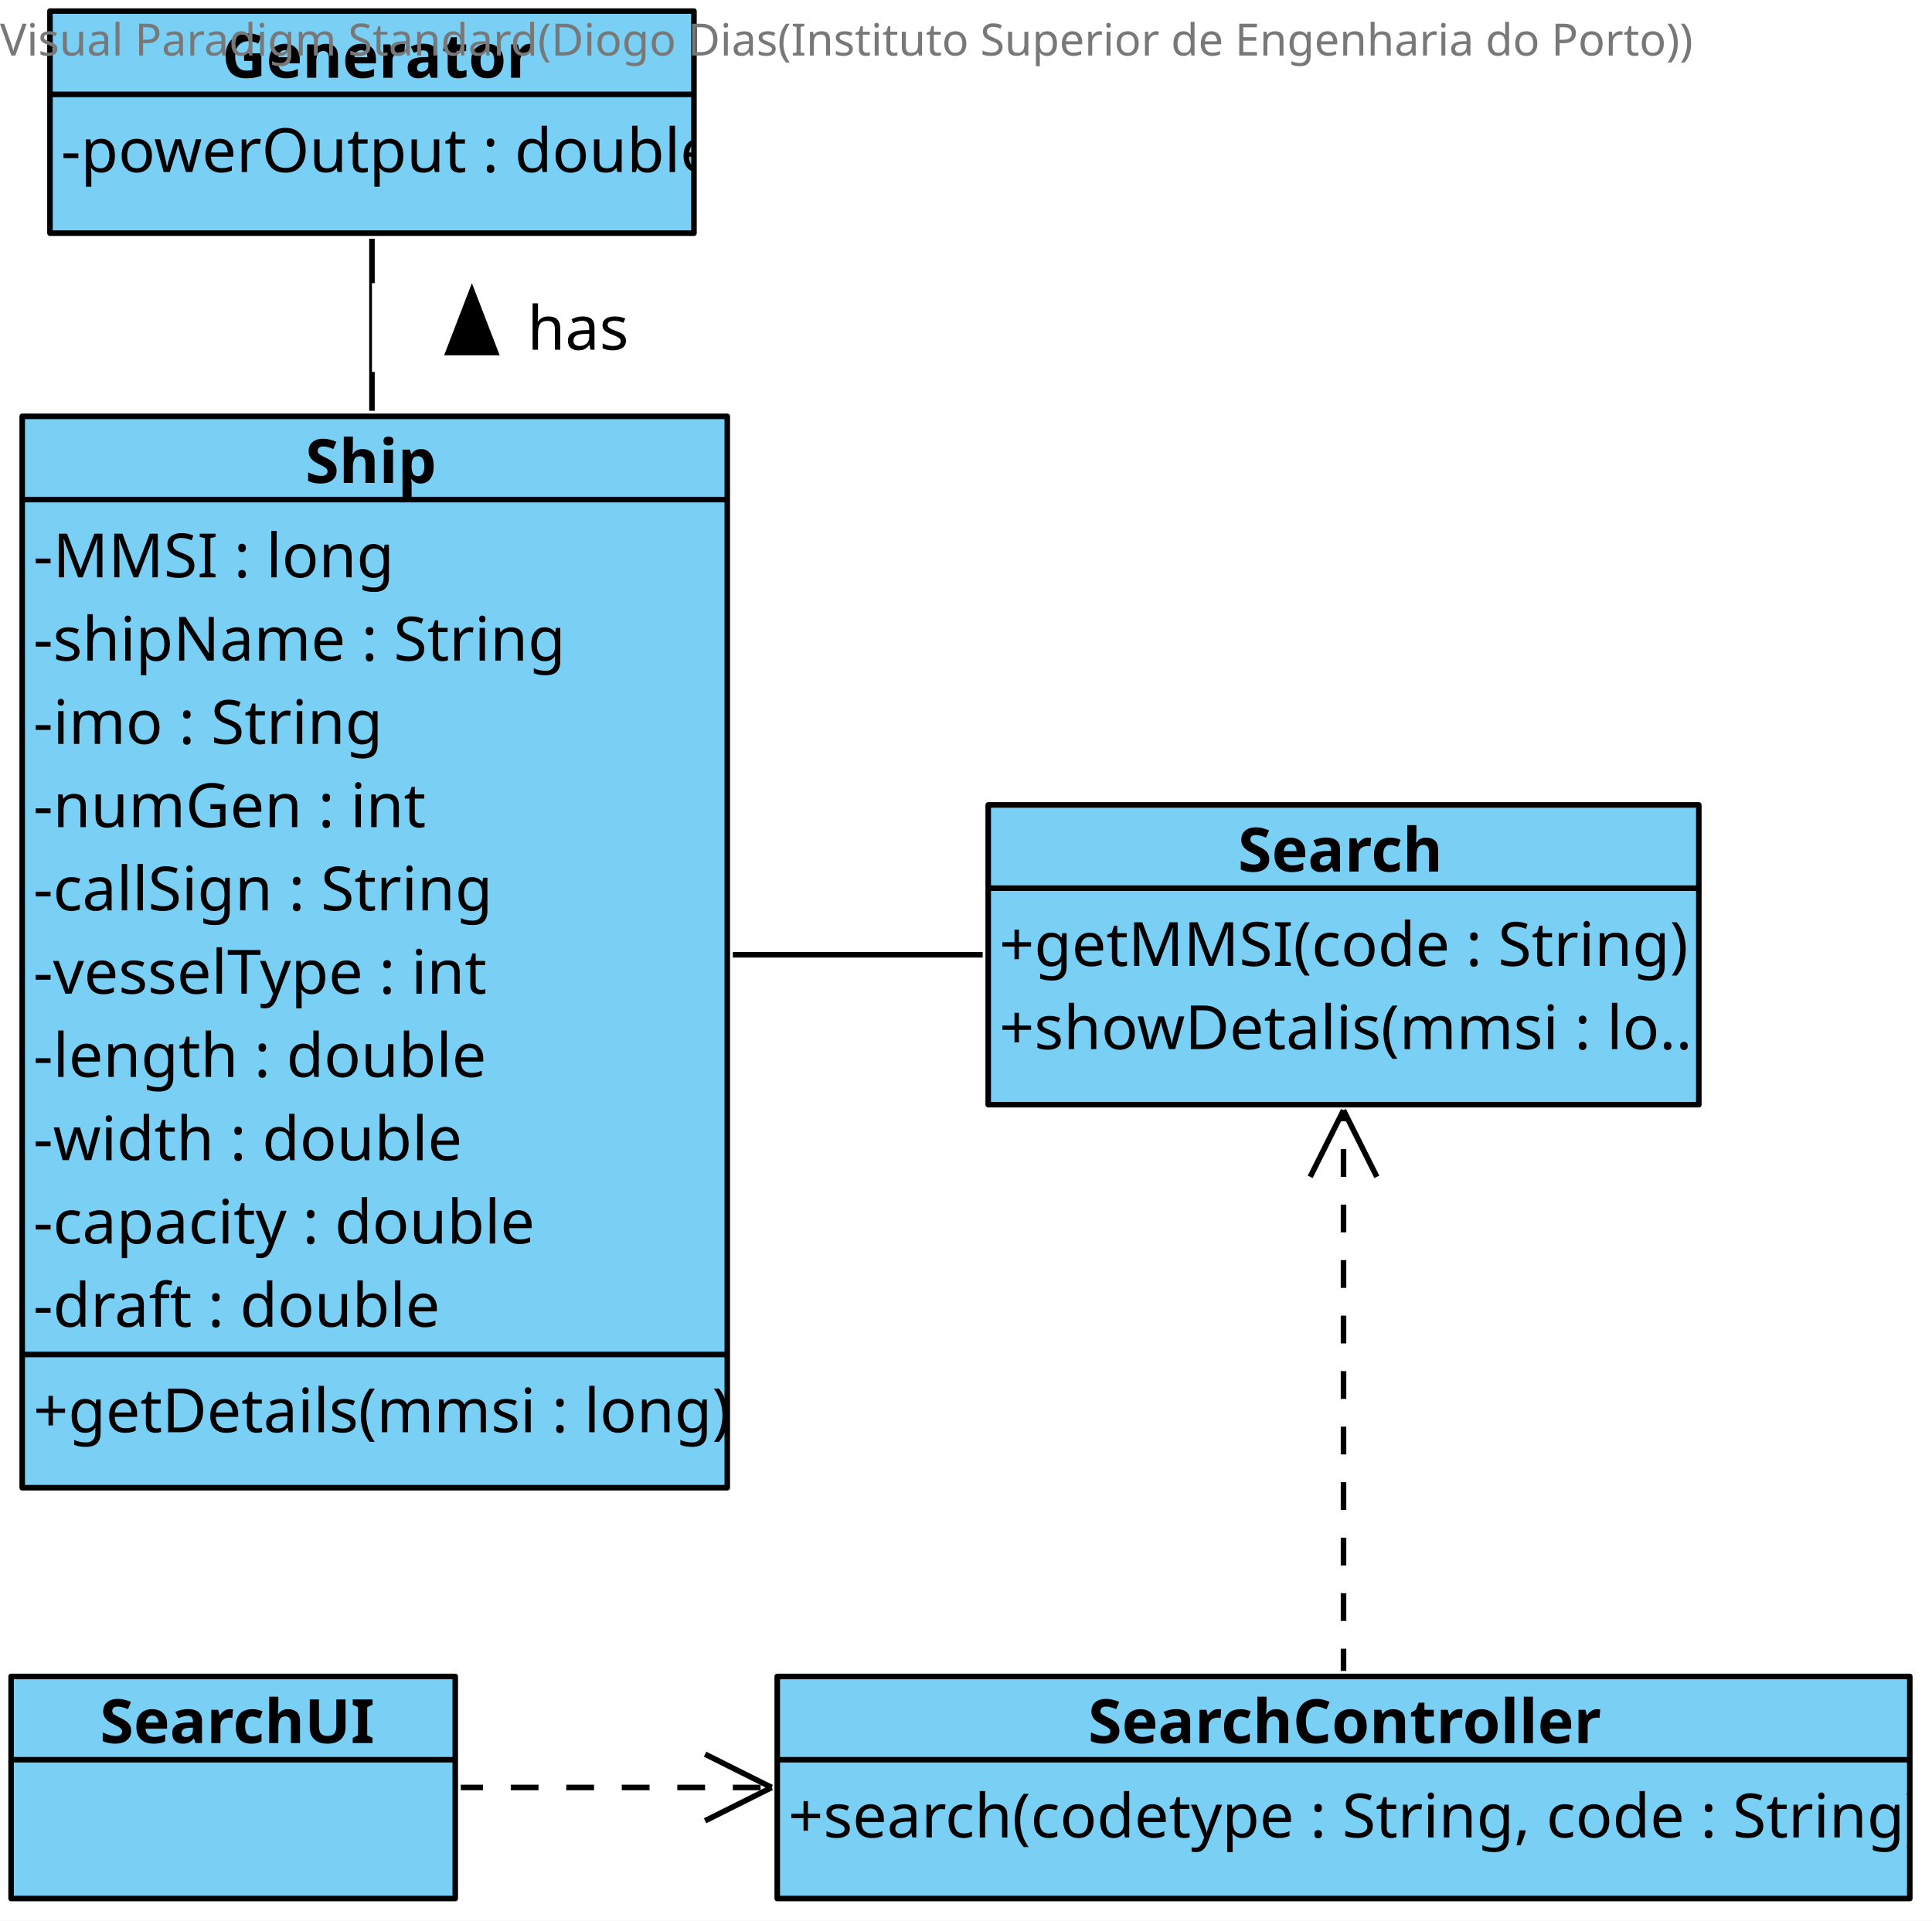
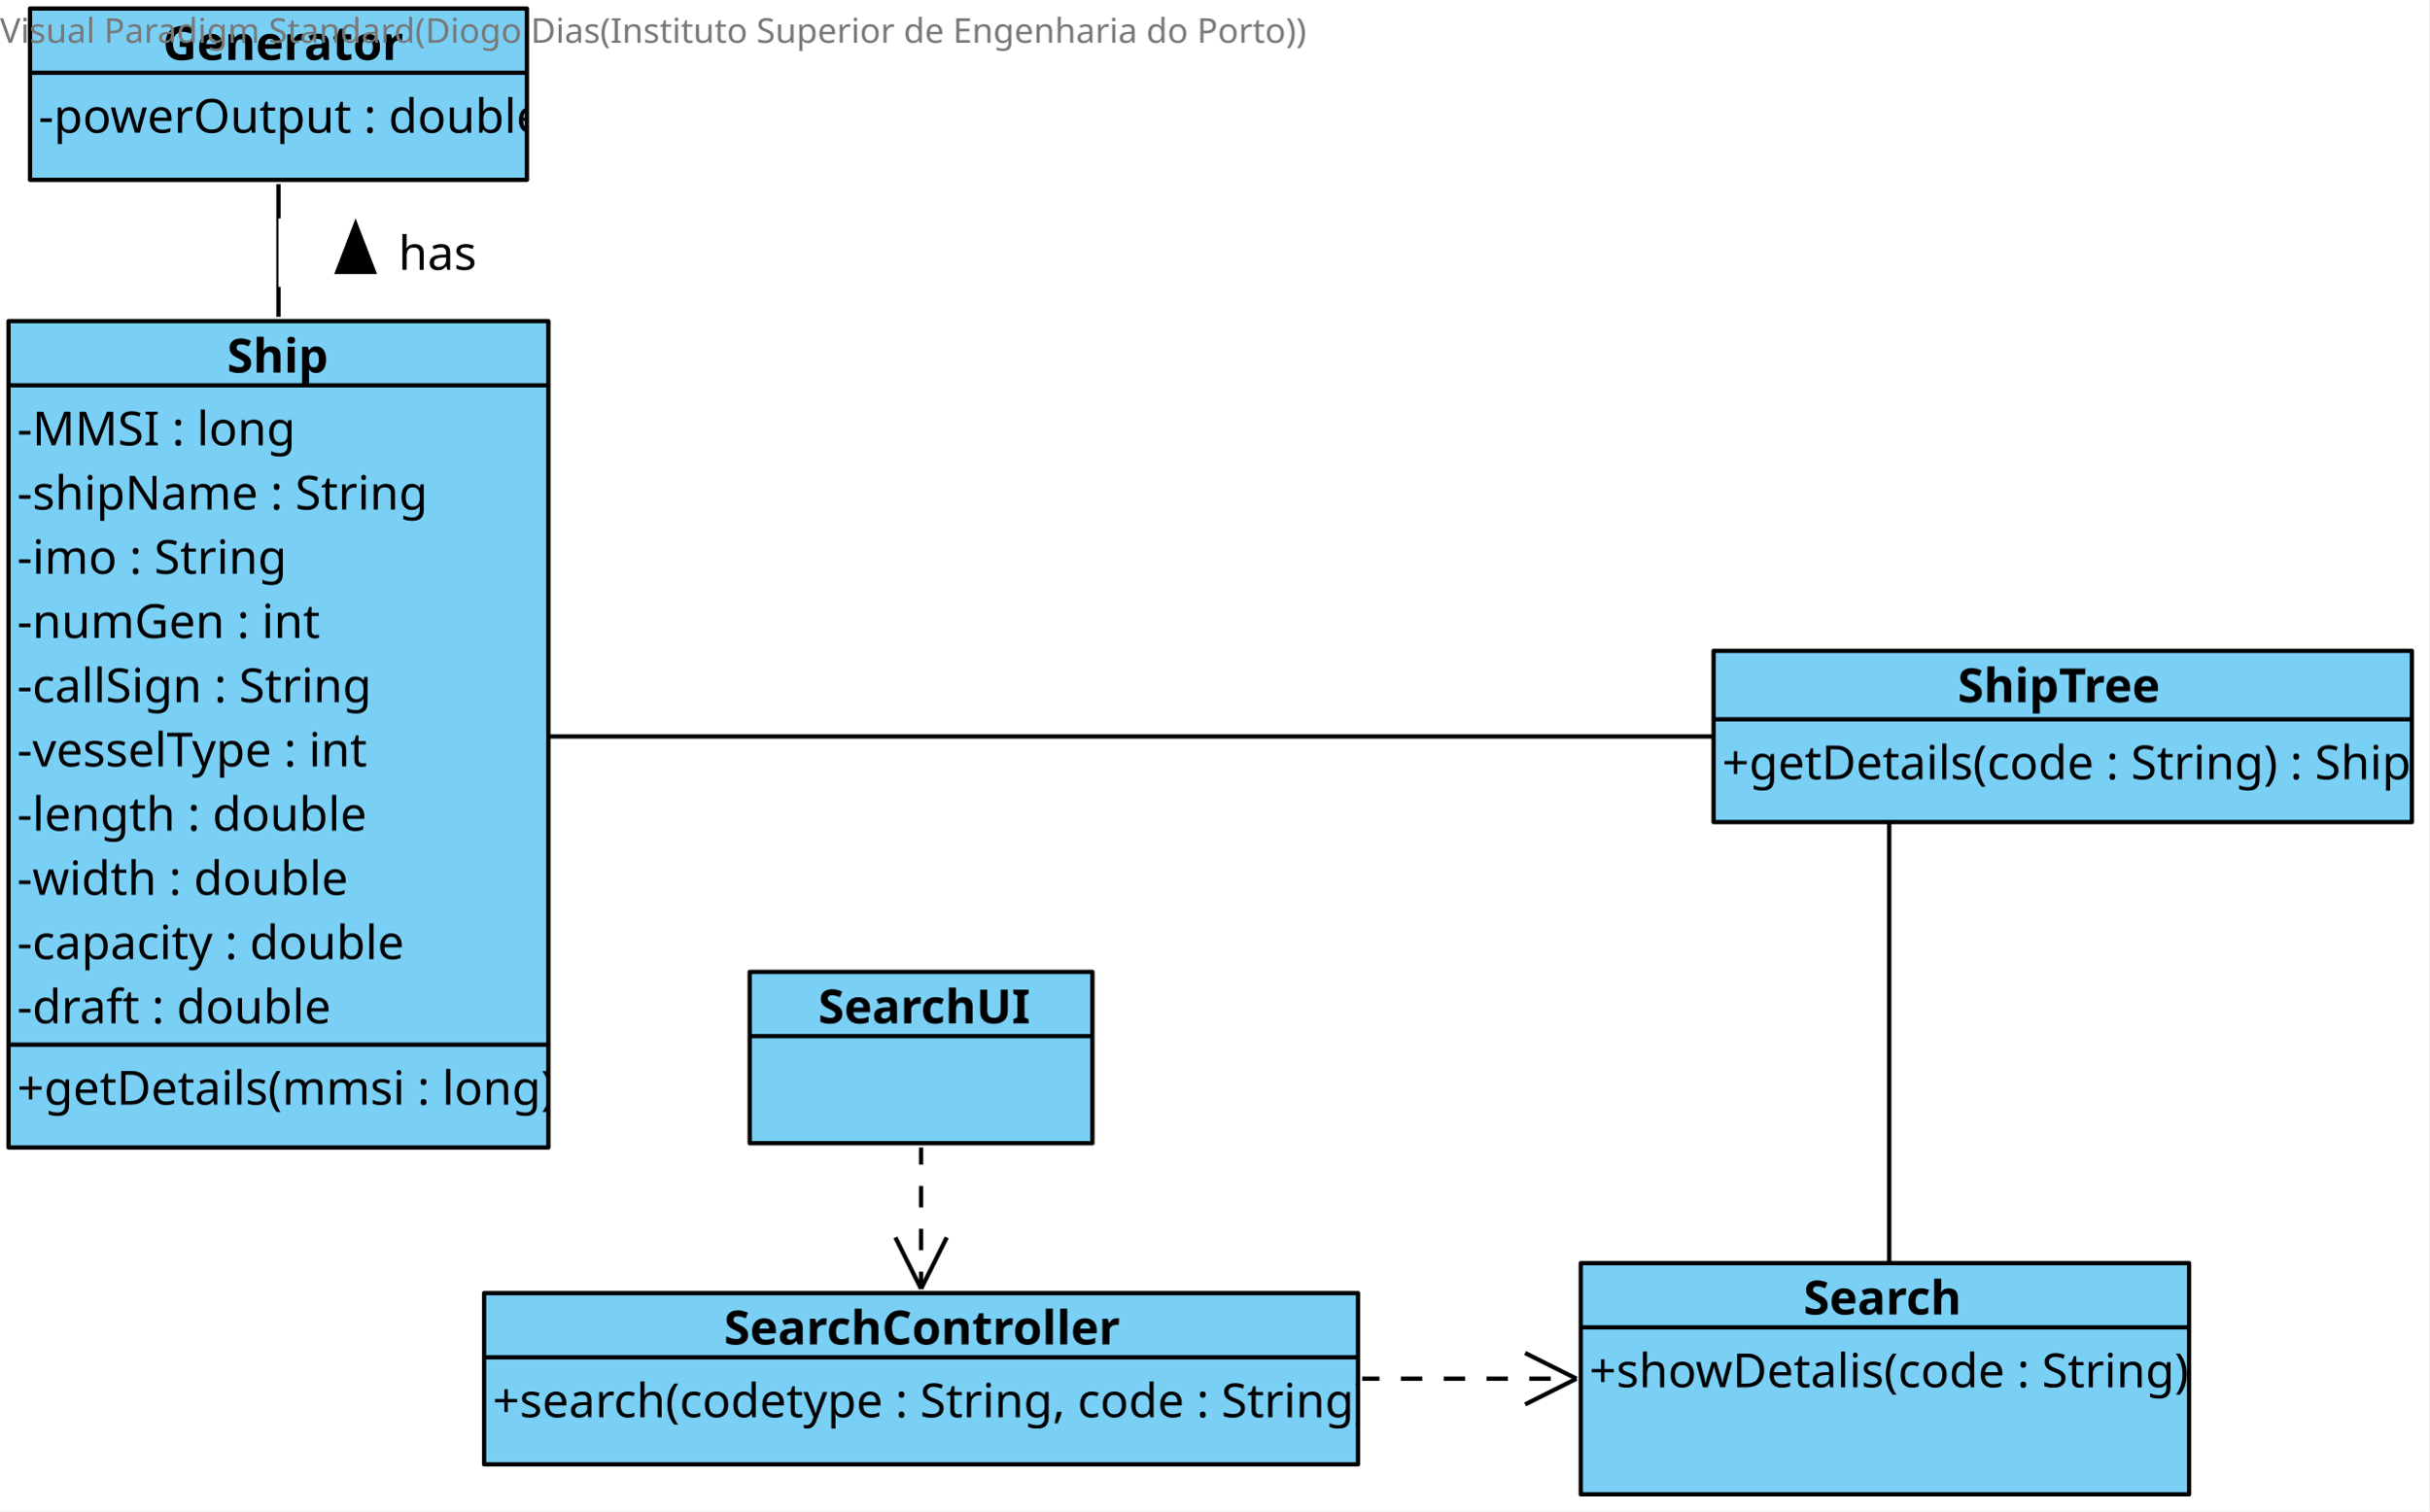
- <svg xmlns="http://www.w3.org/2000/svg" fill-opacity="0" color-rendering="auto" color-interpolation="auto" text-rendering="auto" stroke="rgb(0,0,0)" stroke-linecap="square" width="348" stroke-miterlimit="10" shape-rendering="auto" stroke-opacity="0" fill="rgb(0,0,0)" stroke-dasharray="none" font-weight="normal" stroke-width="1" height="346" font-family="'Dialog'" font-style="normal" stroke-linejoin="miter" font-size="12px" stroke-dashoffset="0" image-rendering="auto">
+ <svg xmlns="http://www.w3.org/2000/svg" fill-opacity="0" color-rendering="auto" color-interpolation="auto" text-rendering="auto" stroke="rgb(0,0,0)" stroke-linecap="square" width="567" stroke-miterlimit="10" shape-rendering="auto" stroke-opacity="0" fill="rgb(0,0,0)" stroke-dasharray="none" font-weight="normal" stroke-width="1" height="353" font-family="'Dialog'" font-style="normal" stroke-linejoin="miter" font-size="12px" stroke-dashoffset="0" image-rendering="auto">
  <defs id="genericDefs" />
  <g>
    <defs id="defs1">
      <clipPath clipPathUnits="userSpaceOnUse" id="clipPath1">
-         <path d="M-7 -7 L138 -7 L138 204 L-7 204 L-7 -7 Z" />
+         <path d="M-7 -7 L137 -7 L137 204 L-7 204 L-7 -7 Z" />
      </clipPath>
      <clipPath clipPathUnits="userSpaceOnUse" id="clipPath2">
-         <path d="M0 0 L0 178 L127 178 L127 0 Z" />
+         <path d="M0 0 L0 178 L126 178 L126 0 Z" />
      </clipPath>
      <clipPath clipPathUnits="userSpaceOnUse" id="clipPath3">
-         <path d="M0 0 L0 15 L127 15 L127 0 Z" />
+         <path d="M0 0 L0 15 L126 15 L126 0 Z" />
      </clipPath>
      <clipPath clipPathUnits="userSpaceOnUse" id="clipPath4">
        <path d="M-7 -7 L127 -7 L127 51 L-7 51 L-7 -7 Z" />
      </clipPath>
      <clipPath clipPathUnits="userSpaceOnUse" id="clipPath5">
        <path d="M0 0 L0 25 L116 25 L116 0 Z" />
      </clipPath>
      <clipPath clipPathUnits="userSpaceOnUse" id="clipPath6">
        <path d="M0 0 L0 15 L116 15 L116 0 Z" />
      </clipPath>
      <clipPath clipPathUnits="userSpaceOnUse" id="clipPath7">
        <path d="M-7 -7 L91 -7 L91 51 L-7 51 L-7 -7 Z" />
      </clipPath>
      <clipPath clipPathUnits="userSpaceOnUse" id="clipPath8">
        <path d="M0 0 L0 25 L80 25 L80 0 Z" />
      </clipPath>
      <clipPath clipPathUnits="userSpaceOnUse" id="clipPath9">
        <path d="M0 0 L0 15 L80 15 L80 0 Z" />
      </clipPath>
      <clipPath clipPathUnits="userSpaceOnUse" id="clipPath10">
        <path d="M-7 -7 L215 -7 L215 51 L-7 51 L-7 -7 Z" />
      </clipPath>
      <clipPath clipPathUnits="userSpaceOnUse" id="clipPath11">
        <path d="M0 0 L0 25 L204 25 L204 0 Z" />
      </clipPath>
      <clipPath clipPathUnits="userSpaceOnUse" id="clipPath12">
        <path d="M0 0 L0 15 L204 15 L204 0 Z" />
      </clipPath>
      <clipPath clipPathUnits="userSpaceOnUse" id="clipPath13">
-         <path d="M-7 -7 L139 -7 L139 65 L-7 65 L-7 -7 Z" />
+         <path d="M-7 -7 L153 -7 L153 65 L-7 65 L-7 -7 Z" />
      </clipPath>
      <clipPath clipPathUnits="userSpaceOnUse" id="clipPath14">
-         <path d="M0 0 L0 39 L128 39 L128 0 Z" />
+         <path d="M0 0 L0 39 L142 39 L142 0 Z" />
      </clipPath>
      <clipPath clipPathUnits="userSpaceOnUse" id="clipPath15">
-         <path d="M0 0 L0 15 L128 15 L128 0 Z" />
+         <path d="M0 0 L0 15 L142 15 L142 0 Z" />
      </clipPath>
      <clipPath clipPathUnits="userSpaceOnUse" id="clipPath16">
+         <path d="M-7 -7 L174 -7 L174 51 L-7 51 L-7 -7 Z" />
+       </clipPath>
+       <clipPath clipPathUnits="userSpaceOnUse" id="clipPath17">
+         <path d="M0 0 L0 24 L163 24 L163 0 Z" />
+       </clipPath>
+       <clipPath clipPathUnits="userSpaceOnUse" id="clipPath18">
+         <path d="M0 0 L0 16 L163 16 L163 0 Z" />
+       </clipPath>
+       <clipPath clipPathUnits="userSpaceOnUse" id="clipPath19">
        <path d="M0 0 L104 0 L104 135 L0 135 L0 0 Z" />
      </clipPath>
-       <clipPath clipPathUnits="userSpaceOnUse" id="clipPath17">
+       <clipPath clipPathUnits="userSpaceOnUse" id="clipPath20">
        <path d="M0 0 L0 135 L104 135 L104 74 L50 74 L50 58 L104 58 L104 0 Z" />
      </clipPath>
-       <clipPath clipPathUnits="userSpaceOnUse" id="clipPath18">
-         <path d="M0 0 L160 0 L160 104 L0 104 L0 0 Z" />
-       </clipPath>
-       <clipPath clipPathUnits="userSpaceOnUse" id="clipPath19">
-         <path d="M0 0 L0 104 L160 104 L160 0 Z" />
-       </clipPath>
-       <clipPath clipPathUnits="userSpaceOnUse" id="clipPath20">
-         <path d="M0 0 L104 0 L104 205 L0 205 L0 0 Z" />
-       </clipPath>
      <clipPath clipPathUnits="userSpaceOnUse" id="clipPath21">
-         <path d="M0 0 L0 205 L104 205 L104 0 Z" />
+         <path d="M0 0 L104 0 L104 137 L0 137 L0 0 Z" />
      </clipPath>
      <clipPath clipPathUnits="userSpaceOnUse" id="clipPath22">
-         <path d="M0 0 L149 0 L149 104 L0 104 L0 0 Z" />
+         <path d="M0 0 L0 137 L104 137 L104 0 Z" />
      </clipPath>
      <clipPath clipPathUnits="userSpaceOnUse" id="clipPath23">
-         <path d="M0 0 L0 104 L149 104 L149 0 Z" />
+         <path d="M0 0 L154 0 L154 104 L0 104 L0 0 Z" />
      </clipPath>
      <clipPath clipPathUnits="userSpaceOnUse" id="clipPath24">
+         <path d="M0 0 L0 104 L154 104 L154 0 Z" />
+       </clipPath>
+       <clipPath clipPathUnits="userSpaceOnUse" id="clipPath25">
+         <path d="M0 0 L115 0 L115 218 L0 218 L0 0 Z" />
+       </clipPath>
+       <clipPath clipPathUnits="userSpaceOnUse" id="clipPath26">
+         <path d="M0 0 L0 218 L115 218 L115 0 Z" />
+       </clipPath>
+       <clipPath clipPathUnits="userSpaceOnUse" id="clipPath27">
+         <path d="M0 0 L387 0 L387 115 L0 115 L0 0 Z" />
+       </clipPath>
+       <clipPath clipPathUnits="userSpaceOnUse" id="clipPath28">
+         <path d="M0 0 L0 115 L387 115 L387 0 Z" />
+       </clipPath>
+       <clipPath clipPathUnits="userSpaceOnUse" id="clipPath29">
        <path d="M-56 -16 L112 -16 L112 32 L-56 32 L-56 -16 Z" />
      </clipPath>
-       <clipPath clipPathUnits="userSpaceOnUse" id="clipPath25">
+       <clipPath clipPathUnits="userSpaceOnUse" id="clipPath30">
        <path d="M-66 -16 L102 -16 L102 32 L-66 32 L-66 -16 Z" />
      </clipPath>
    </defs>
    <g fill="white" text-rendering="geometricPrecision" fill-opacity="1" stroke-opacity="1" stroke="white">
-       <rect x="0" width="348" height="346" y="0" stroke="none" />
-     </g>
-     <g font-size="11px" transform="translate(4,75)" fill-opacity="1" fill="rgb(122,207,245)" text-rendering="geometricPrecision" image-rendering="optimizeQuality" font-family="sans-serif" stroke="rgb(122,207,245)" font-weight="bold" stroke-opacity="1">
-       <rect x="0" width="127" height="193" y="0" clip-path="url(#clipPath1)" stroke="none" />
-     </g>
-     <g fill-opacity="1" text-rendering="geometricPrecision" stroke="black" stroke-linecap="butt" transform="translate(4,75)" stroke-miterlimit="0" stroke-opacity="1" fill="black" font-weight="bold" font-family="sans-serif" stroke-linejoin="round" font-size="11px" image-rendering="optimizeQuality">
-       <rect fill="none" x="0" width="127" height="193" y="0" clip-path="url(#clipPath1)" />
-       <line y2="15" fill="none" x1="0" clip-path="url(#clipPath1)" x2="127" y1="15" />
-     </g>
-     <g font-size="11px" transform="matrix(1,0,0,1,4,90)" fill-opacity="1" fill="black" text-rendering="geometricPrecision" image-rendering="optimizeQuality" font-family="sans-serif" stroke="black" stroke-opacity="1">
+       <rect x="0" width="567" height="353" y="0" stroke="none" />
+     </g>
+     <g font-size="11px" transform="translate(2,75)" fill-opacity="1" fill="rgb(122,207,245)" text-rendering="geometricPrecision" image-rendering="optimizeQuality" font-family="sans-serif" stroke="rgb(122,207,245)" font-weight="bold" stroke-opacity="1">
+       <rect x="0" width="126" height="193" y="0" clip-path="url(#clipPath1)" stroke="none" />
+     </g>
+     <g fill-opacity="1" text-rendering="geometricPrecision" stroke="black" stroke-linecap="butt" transform="translate(2,75)" stroke-miterlimit="0" stroke-opacity="1" fill="black" font-weight="bold" font-family="sans-serif" stroke-linejoin="round" font-size="11px" image-rendering="optimizeQuality">
+       <rect fill="none" x="0" width="126" height="193" y="0" clip-path="url(#clipPath1)" />
+       <line y2="15" fill="none" x1="0" clip-path="url(#clipPath1)" x2="126" y1="15" />
+     </g>
+     <g font-size="11px" transform="matrix(1,0,0,1,2,90)" fill-opacity="1" fill="black" text-rendering="geometricPrecision" image-rendering="optimizeQuality" font-family="sans-serif" stroke="black" stroke-opacity="1">
      <text x="2" xml:space="preserve" y="14" clip-path="url(#clipPath2)" stroke="none">-MMSI : long</text>
    </g>
-     <g font-size="11px" transform="matrix(1,0,0,1,4,90)" fill-opacity="1" fill="black" text-rendering="geometricPrecision" image-rendering="optimizeQuality" font-family="sans-serif" stroke="black" stroke-opacity="1">
+     <g font-size="11px" transform="matrix(1,0,0,1,2,90)" fill-opacity="1" fill="black" text-rendering="geometricPrecision" image-rendering="optimizeQuality" font-family="sans-serif" stroke="black" stroke-opacity="1">
      <text x="2" xml:space="preserve" y="29" clip-path="url(#clipPath2)" stroke="none">-shipName : String</text>
    </g>
-     <g font-size="11px" transform="matrix(1,0,0,1,4,90)" fill-opacity="1" fill="black" text-rendering="geometricPrecision" image-rendering="optimizeQuality" font-family="sans-serif" stroke="black" stroke-opacity="1">
+     <g font-size="11px" transform="matrix(1,0,0,1,2,90)" fill-opacity="1" fill="black" text-rendering="geometricPrecision" image-rendering="optimizeQuality" font-family="sans-serif" stroke="black" stroke-opacity="1">
      <text x="2" xml:space="preserve" y="44" clip-path="url(#clipPath2)" stroke="none">-imo : String</text>
    </g>
-     <g font-size="11px" transform="matrix(1,0,0,1,4,90)" fill-opacity="1" fill="black" text-rendering="geometricPrecision" image-rendering="optimizeQuality" font-family="sans-serif" stroke="black" stroke-opacity="1">
+     <g font-size="11px" transform="matrix(1,0,0,1,2,90)" fill-opacity="1" fill="black" text-rendering="geometricPrecision" image-rendering="optimizeQuality" font-family="sans-serif" stroke="black" stroke-opacity="1">
      <text x="2" xml:space="preserve" y="59" clip-path="url(#clipPath2)" stroke="none">-numGen : int</text>
    </g>
-     <g font-size="11px" transform="matrix(1,0,0,1,4,90)" fill-opacity="1" fill="black" text-rendering="geometricPrecision" image-rendering="optimizeQuality" font-family="sans-serif" stroke="black" stroke-opacity="1">
+     <g font-size="11px" transform="matrix(1,0,0,1,2,90)" fill-opacity="1" fill="black" text-rendering="geometricPrecision" image-rendering="optimizeQuality" font-family="sans-serif" stroke="black" stroke-opacity="1">
      <text x="2" xml:space="preserve" y="74" clip-path="url(#clipPath2)" stroke="none">-callSign : String</text>
    </g>
-     <g font-size="11px" transform="matrix(1,0,0,1,4,90)" fill-opacity="1" fill="black" text-rendering="geometricPrecision" image-rendering="optimizeQuality" font-family="sans-serif" stroke="black" stroke-opacity="1">
+     <g font-size="11px" transform="matrix(1,0,0,1,2,90)" fill-opacity="1" fill="black" text-rendering="geometricPrecision" image-rendering="optimizeQuality" font-family="sans-serif" stroke="black" stroke-opacity="1">
      <text x="2" xml:space="preserve" y="89" clip-path="url(#clipPath2)" stroke="none">-vesselType : int</text>
    </g>
-     <g font-size="11px" transform="matrix(1,0,0,1,4,90)" fill-opacity="1" fill="black" text-rendering="geometricPrecision" image-rendering="optimizeQuality" font-family="sans-serif" stroke="black" stroke-opacity="1">
+     <g font-size="11px" transform="matrix(1,0,0,1,2,90)" fill-opacity="1" fill="black" text-rendering="geometricPrecision" image-rendering="optimizeQuality" font-family="sans-serif" stroke="black" stroke-opacity="1">
      <text x="2" xml:space="preserve" y="104" clip-path="url(#clipPath2)" stroke="none">-length : double</text>
    </g>
-     <g font-size="11px" transform="matrix(1,0,0,1,4,90)" fill-opacity="1" fill="black" text-rendering="geometricPrecision" image-rendering="optimizeQuality" font-family="sans-serif" stroke="black" stroke-opacity="1">
+     <g font-size="11px" transform="matrix(1,0,0,1,2,90)" fill-opacity="1" fill="black" text-rendering="geometricPrecision" image-rendering="optimizeQuality" font-family="sans-serif" stroke="black" stroke-opacity="1">
      <text x="2" xml:space="preserve" y="119" clip-path="url(#clipPath2)" stroke="none">-width : double</text>
    </g>
-     <g font-size="11px" transform="matrix(1,0,0,1,4,90)" fill-opacity="1" fill="black" text-rendering="geometricPrecision" image-rendering="optimizeQuality" font-family="sans-serif" stroke="black" stroke-opacity="1">
+     <g font-size="11px" transform="matrix(1,0,0,1,2,90)" fill-opacity="1" fill="black" text-rendering="geometricPrecision" image-rendering="optimizeQuality" font-family="sans-serif" stroke="black" stroke-opacity="1">
      <text x="2" xml:space="preserve" y="134" clip-path="url(#clipPath2)" stroke="none">-capacity : double</text>
    </g>
-     <g font-size="11px" transform="matrix(1,0,0,1,4,90)" fill-opacity="1" fill="black" text-rendering="geometricPrecision" image-rendering="optimizeQuality" font-family="sans-serif" stroke="black" stroke-opacity="1">
+     <g font-size="11px" transform="matrix(1,0,0,1,2,90)" fill-opacity="1" fill="black" text-rendering="geometricPrecision" image-rendering="optimizeQuality" font-family="sans-serif" stroke="black" stroke-opacity="1">
      <text x="2" xml:space="preserve" y="149" clip-path="url(#clipPath2)" stroke="none">-draft : double</text>
-       <line stroke-linecap="butt" clip-path="url(#clipPath2)" fill="none" x1="0" x2="127" y1="154" y2="154" stroke-linejoin="bevel" stroke-miterlimit="0" />
-     </g>
-     <g font-size="11px" transform="matrix(1,0,0,1,4,90)" fill-opacity="1" fill="black" text-rendering="geometricPrecision" image-rendering="optimizeQuality" font-family="sans-serif" stroke="black" stroke-opacity="1">
+       <line stroke-linecap="butt" clip-path="url(#clipPath2)" fill="none" x1="0" x2="126" y1="154" y2="154" stroke-linejoin="bevel" stroke-miterlimit="0" />
+     </g>
+     <g font-size="11px" transform="matrix(1,0,0,1,2,90)" fill-opacity="1" fill="black" text-rendering="geometricPrecision" image-rendering="optimizeQuality" font-family="sans-serif" stroke="black" stroke-opacity="1">
      <text x="2" xml:space="preserve" y="168" clip-path="url(#clipPath2)" stroke="none">+getDetails(mmsi : long)</text>
    </g>
-     <g font-size="11px" transform="translate(4,75)" fill-opacity="1" fill="black" text-rendering="geometricPrecision" image-rendering="optimizeQuality" font-family="sans-serif" stroke="black" font-weight="bold" stroke-opacity="1">
+     <g font-size="11px" transform="translate(2,75)" fill-opacity="1" fill="black" text-rendering="geometricPrecision" image-rendering="optimizeQuality" font-family="sans-serif" stroke="black" font-weight="bold" stroke-opacity="1">
      <text x="51" xml:space="preserve" y="12" clip-path="url(#clipPath3)" stroke="none">Ship</text>
    </g>
-     <g font-size="11px" transform="translate(9,2)" fill-opacity="1" fill="rgb(122,207,245)" text-rendering="geometricPrecision" image-rendering="optimizeQuality" font-family="sans-serif" stroke="rgb(122,207,245)" font-weight="bold" stroke-opacity="1">
+     <g font-size="11px" transform="translate(7,2)" fill-opacity="1" fill="rgb(122,207,245)" text-rendering="geometricPrecision" image-rendering="optimizeQuality" font-family="sans-serif" stroke="rgb(122,207,245)" font-weight="bold" stroke-opacity="1">
      <rect x="0" width="116" height="40" y="0" clip-path="url(#clipPath4)" stroke="none" />
    </g>
-     <g fill-opacity="1" text-rendering="geometricPrecision" stroke="black" stroke-linecap="butt" transform="translate(9,2)" stroke-miterlimit="0" stroke-opacity="1" fill="black" font-weight="bold" font-family="sans-serif" stroke-linejoin="round" font-size="11px" image-rendering="optimizeQuality">
+     <g fill-opacity="1" text-rendering="geometricPrecision" stroke="black" stroke-linecap="butt" transform="translate(7,2)" stroke-miterlimit="0" stroke-opacity="1" fill="black" font-weight="bold" font-family="sans-serif" stroke-linejoin="round" font-size="11px" image-rendering="optimizeQuality">
      <rect fill="none" x="0" width="116" height="40" y="0" clip-path="url(#clipPath4)" />
      <line y2="15" fill="none" x1="0" clip-path="url(#clipPath4)" x2="116" y1="15" />
    </g>
-     <g font-size="11px" transform="matrix(1,0,0,1,9,17)" fill-opacity="1" fill="black" text-rendering="geometricPrecision" image-rendering="optimizeQuality" font-family="sans-serif" stroke="black" stroke-opacity="1">
+     <g font-size="11px" transform="matrix(1,0,0,1,7,17)" fill-opacity="1" fill="black" text-rendering="geometricPrecision" image-rendering="optimizeQuality" font-family="sans-serif" stroke="black" stroke-opacity="1">
      <text x="2" xml:space="preserve" y="14" clip-path="url(#clipPath5)" stroke="none">-powerOutput : double</text>
    </g>
-     <g font-size="11px" transform="translate(9,2)" fill-opacity="1" fill="black" text-rendering="geometricPrecision" image-rendering="optimizeQuality" font-family="sans-serif" stroke="black" font-weight="bold" stroke-opacity="1">
+     <g font-size="11px" transform="translate(7,2)" fill-opacity="1" fill="black" text-rendering="geometricPrecision" image-rendering="optimizeQuality" font-family="sans-serif" stroke="black" font-weight="bold" stroke-opacity="1">
      <text x="31" xml:space="preserve" y="12" clip-path="url(#clipPath6)" stroke="none">Generator</text>
    </g>
-     <g font-size="11px" transform="translate(2,302)" fill-opacity="1" fill="rgb(122,207,245)" text-rendering="geometricPrecision" image-rendering="optimizeQuality" font-family="sans-serif" stroke="rgb(122,207,245)" font-weight="bold" stroke-opacity="1">
+     <g font-size="11px" transform="translate(175,227)" fill-opacity="1" fill="rgb(122,207,245)" text-rendering="geometricPrecision" image-rendering="optimizeQuality" font-family="sans-serif" stroke="rgb(122,207,245)" font-weight="bold" stroke-opacity="1">
      <rect x="0" width="80" height="40" y="0" clip-path="url(#clipPath7)" stroke="none" />
    </g>
-     <g fill-opacity="1" text-rendering="geometricPrecision" stroke="black" stroke-linecap="butt" transform="translate(2,302)" stroke-miterlimit="0" stroke-opacity="1" fill="black" font-weight="bold" font-family="sans-serif" stroke-linejoin="round" font-size="11px" image-rendering="optimizeQuality">
+     <g fill-opacity="1" text-rendering="geometricPrecision" stroke="black" stroke-linecap="butt" transform="translate(175,227)" stroke-miterlimit="0" stroke-opacity="1" fill="black" font-weight="bold" font-family="sans-serif" stroke-linejoin="round" font-size="11px" image-rendering="optimizeQuality">
      <rect fill="none" x="0" width="80" height="40" y="0" clip-path="url(#clipPath7)" />
      <line y2="15" fill="none" x1="0" clip-path="url(#clipPath7)" x2="80" y1="15" />
    </g>
-     <g font-size="11px" transform="translate(2,302)" fill-opacity="1" fill="black" text-rendering="geometricPrecision" image-rendering="optimizeQuality" font-family="sans-serif" stroke="black" font-weight="bold" stroke-opacity="1">
+     <g font-size="11px" transform="translate(175,227)" fill-opacity="1" fill="black" text-rendering="geometricPrecision" image-rendering="optimizeQuality" font-family="sans-serif" stroke="black" font-weight="bold" stroke-opacity="1">
      <text x="16" xml:space="preserve" y="12" clip-path="url(#clipPath9)" stroke="none">SearchUI</text>
    </g>
-     <g font-size="11px" transform="translate(140,302)" fill-opacity="1" fill="rgb(122,207,245)" text-rendering="geometricPrecision" image-rendering="optimizeQuality" font-family="sans-serif" stroke="rgb(122,207,245)" font-weight="bold" stroke-opacity="1">
+     <g font-size="11px" transform="translate(113,302)" fill-opacity="1" fill="rgb(122,207,245)" text-rendering="geometricPrecision" image-rendering="optimizeQuality" font-family="sans-serif" stroke="rgb(122,207,245)" font-weight="bold" stroke-opacity="1">
      <rect x="0" width="204" height="40" y="0" clip-path="url(#clipPath10)" stroke="none" />
    </g>
-     <g fill-opacity="1" text-rendering="geometricPrecision" stroke="black" stroke-linecap="butt" transform="translate(140,302)" stroke-miterlimit="0" stroke-opacity="1" fill="black" font-weight="bold" font-family="sans-serif" stroke-linejoin="round" font-size="11px" image-rendering="optimizeQuality">
+     <g fill-opacity="1" text-rendering="geometricPrecision" stroke="black" stroke-linecap="butt" transform="translate(113,302)" stroke-miterlimit="0" stroke-opacity="1" fill="black" font-weight="bold" font-family="sans-serif" stroke-linejoin="round" font-size="11px" image-rendering="optimizeQuality">
      <rect fill="none" x="0" width="204" height="40" y="0" clip-path="url(#clipPath10)" />
      <line y2="15" fill="none" x1="0" clip-path="url(#clipPath10)" x2="204" y1="15" />
    </g>
-     <g font-size="11px" transform="matrix(1,0,0,1,140,317)" fill-opacity="1" fill="black" text-rendering="geometricPrecision" image-rendering="optimizeQuality" font-family="sans-serif" stroke="black" stroke-opacity="1">
+     <g font-size="11px" transform="matrix(1,0,0,1,113,317)" fill-opacity="1" fill="black" text-rendering="geometricPrecision" image-rendering="optimizeQuality" font-family="sans-serif" stroke="black" stroke-opacity="1">
      <text x="2" xml:space="preserve" y="14" clip-path="url(#clipPath11)" stroke="none">+search(codetype : String, code : String)</text>
    </g>
-     <g font-size="11px" transform="translate(140,302)" fill-opacity="1" fill="black" text-rendering="geometricPrecision" image-rendering="optimizeQuality" font-family="sans-serif" stroke="black" font-weight="bold" stroke-opacity="1">
+     <g font-size="11px" transform="translate(113,302)" fill-opacity="1" fill="black" text-rendering="geometricPrecision" image-rendering="optimizeQuality" font-family="sans-serif" stroke="black" font-weight="bold" stroke-opacity="1">
      <text x="56" xml:space="preserve" y="12" clip-path="url(#clipPath12)" stroke="none">SearchController</text>
    </g>
-     <g font-size="11px" transform="translate(178,145)" fill-opacity="1" fill="rgb(122,207,245)" text-rendering="geometricPrecision" image-rendering="optimizeQuality" font-family="sans-serif" stroke="rgb(122,207,245)" font-weight="bold" stroke-opacity="1">
-       <rect x="0" width="128" height="54" y="0" clip-path="url(#clipPath13)" stroke="none" />
-     </g>
-     <g fill-opacity="1" text-rendering="geometricPrecision" stroke="black" stroke-linecap="butt" transform="translate(178,145)" stroke-miterlimit="0" stroke-opacity="1" fill="black" font-weight="bold" font-family="sans-serif" stroke-linejoin="round" font-size="11px" image-rendering="optimizeQuality">
-       <rect fill="none" x="0" width="128" height="54" y="0" clip-path="url(#clipPath13)" />
-       <line y2="15" fill="none" x1="0" clip-path="url(#clipPath13)" x2="128" y1="15" />
-     </g>
-     <g font-size="11px" transform="matrix(1,0,0,1,178,160)" fill-opacity="1" fill="black" text-rendering="geometricPrecision" image-rendering="optimizeQuality" font-family="sans-serif" stroke="black" stroke-opacity="1">
-       <text x="2" xml:space="preserve" y="14" clip-path="url(#clipPath14)" stroke="none">+getMMSI(code : String)</text>
-     </g>
-     <g font-size="11px" transform="matrix(1,0,0,1,178,160)" fill-opacity="1" fill="black" text-rendering="geometricPrecision" image-rendering="optimizeQuality" font-family="sans-serif" stroke="black" stroke-opacity="1">
-       <text x="2" xml:space="preserve" y="29" clip-path="url(#clipPath14)" stroke="none">+showDetalis(mmsi : lo...</text>
-     </g>
-     <g font-size="11px" transform="translate(178,145)" fill-opacity="1" fill="black" text-rendering="geometricPrecision" image-rendering="optimizeQuality" font-family="sans-serif" stroke="black" font-weight="bold" stroke-opacity="1">
-       <text x="45" xml:space="preserve" y="12" clip-path="url(#clipPath15)" stroke="none">Search</text>
-     </g>
-     <g stroke-linecap="butt" font-size="11px" transform="translate(17,-7)" fill-opacity="1" fill="black" text-rendering="geometricPrecision" image-rendering="optimizeQuality" font-family="sans-serif" stroke-linejoin="round" stroke="black" stroke-opacity="1">
-       <line y2="50" fill="none" x1="50" clip-path="url(#clipPath17)" x2="50" y1="81" />
-     </g>
-     <g fill-opacity="1" text-rendering="geometricPrecision" stroke="black" stroke-linecap="butt" transform="translate(33,272)" stroke-opacity="1" fill="black" stroke-dasharray="5" font-family="sans-serif" stroke-linejoin="round" font-size="11px" stroke-dashoffset="1" image-rendering="optimizeQuality">
-       <line y2="50" fill="none" x1="50" clip-path="url(#clipPath19)" x2="106" y1="50" />
-       <line clip-path="url(#clipPath19)" stroke-dashoffset="0" fill="none" x1="106" x2="94" y1="50" y2="44" stroke-dasharray="none" />
-       <line clip-path="url(#clipPath19)" stroke-dashoffset="0" fill="none" x1="106" x2="94" y1="50" y2="56" stroke-dasharray="none" />
-     </g>
-     <g fill-opacity="1" text-rendering="geometricPrecision" stroke="black" stroke-linecap="butt" transform="translate(192,150)" stroke-opacity="1" fill="black" stroke-dasharray="5" font-family="sans-serif" stroke-linejoin="round" font-size="11px" stroke-dashoffset="1" image-rendering="optimizeQuality">
-       <line y2="50" fill="none" x1="50" clip-path="url(#clipPath21)" x2="50" y1="151" />
-       <line clip-path="url(#clipPath21)" stroke-dashoffset="0" fill="none" x1="50" x2="44" y1="50" y2="62" stroke-dasharray="none" />
-       <line clip-path="url(#clipPath21)" stroke-dashoffset="0" fill="none" x1="50" x2="56" y1="50" y2="62" stroke-dasharray="none" />
-     </g>
-     <g stroke-linecap="butt" font-size="11px" transform="translate(82,122)" fill-opacity="1" fill="black" text-rendering="geometricPrecision" image-rendering="optimizeQuality" font-family="sans-serif" stroke-linejoin="round" stroke="black" stroke-opacity="1">
-       <line y2="50" fill="none" x1="95" clip-path="url(#clipPath23)" x2="50" y1="50" />
-     </g>
-     <g font-size="11px" transform="translate(77,51)" fill-opacity="1" fill="black" text-rendering="geometricPrecision" image-rendering="optimizeQuality" font-family="sans-serif" stroke="black" stroke-opacity="1">
-       <path d="M8 0 L13 13 L3 13 Z" stroke="none" clip-path="url(#clipPath25)" />
-       <text x="28" xml:space="preserve" y="12" clip-path="url(#clipPath24)" transform="translate(-10,0)" stroke="none">has</text>
+     <g font-size="11px" transform="translate(369,295)" fill-opacity="1" fill="rgb(122,207,245)" text-rendering="geometricPrecision" image-rendering="optimizeQuality" font-family="sans-serif" stroke="rgb(122,207,245)" font-weight="bold" stroke-opacity="1">
+       <rect x="0" width="142" height="54" y="0" clip-path="url(#clipPath13)" stroke="none" />
+     </g>
+     <g fill-opacity="1" text-rendering="geometricPrecision" stroke="black" stroke-linecap="butt" transform="translate(369,295)" stroke-miterlimit="0" stroke-opacity="1" fill="black" font-weight="bold" font-family="sans-serif" stroke-linejoin="round" font-size="11px" image-rendering="optimizeQuality">
+       <rect fill="none" x="0" width="142" height="54" y="0" clip-path="url(#clipPath13)" />
+       <line y2="15" fill="none" x1="0" clip-path="url(#clipPath13)" x2="142" y1="15" />
+     </g>
+     <g font-size="11px" transform="matrix(1,0,0,1,369,310)" fill-opacity="1" fill="black" text-rendering="geometricPrecision" image-rendering="optimizeQuality" font-family="sans-serif" stroke="black" stroke-opacity="1">
+       <text x="2" xml:space="preserve" y="14" clip-path="url(#clipPath14)" stroke="none">+showDetalis(code : String)</text>
+     </g>
+     <g font-size="11px" transform="translate(369,295)" fill-opacity="1" fill="black" text-rendering="geometricPrecision" image-rendering="optimizeQuality" font-family="sans-serif" stroke="black" font-weight="bold" stroke-opacity="1">
+       <text x="52" xml:space="preserve" y="12" clip-path="url(#clipPath15)" stroke="none">Search</text>
+     </g>
+     <g font-size="11px" transform="translate(400,152)" fill-opacity="1" fill="rgb(122,207,245)" text-rendering="geometricPrecision" image-rendering="optimizeQuality" font-family="sans-serif" stroke="rgb(122,207,245)" font-weight="bold" stroke-opacity="1">
+       <rect x="0" width="163" height="40" y="0" clip-path="url(#clipPath16)" stroke="none" />
+     </g>
+     <g fill-opacity="1" text-rendering="geometricPrecision" stroke="black" stroke-linecap="butt" transform="translate(400,152)" stroke-miterlimit="0" stroke-opacity="1" fill="black" font-weight="bold" font-family="sans-serif" stroke-linejoin="round" font-size="11px" image-rendering="optimizeQuality">
+       <rect fill="none" x="0" width="163" height="40" y="0" clip-path="url(#clipPath16)" />
+       <line y2="16" fill="none" x1="0" clip-path="url(#clipPath16)" x2="163" y1="16" />
+     </g>
+     <g font-size="11px" transform="matrix(1,0,0,1,400,168)" fill-opacity="1" fill="black" text-rendering="geometricPrecision" image-rendering="optimizeQuality" font-family="sans-serif" stroke="black" stroke-opacity="1">
+       <text x="2" xml:space="preserve" y="14" clip-path="url(#clipPath17)" stroke="none">+getDetails(code : String) : Ship</text>
+     </g>
+     <g font-size="11px" transform="translate(400,152)" fill-opacity="1" fill="black" text-rendering="geometricPrecision" image-rendering="optimizeQuality" font-family="sans-serif" stroke="black" font-weight="bold" stroke-opacity="1">
+       <text x="57" xml:space="preserve" y="12" clip-path="url(#clipPath18)" stroke="none">ShipTree</text>
+     </g>
+     <g stroke-linecap="butt" font-size="11px" transform="translate(15,-7)" fill-opacity="1" fill="black" text-rendering="geometricPrecision" image-rendering="optimizeQuality" font-family="sans-serif" stroke-linejoin="round" stroke="black" stroke-opacity="1">
+       <line y2="50" fill="none" x1="50" clip-path="url(#clipPath20)" x2="50" y1="81" />
+     </g>
+     <g fill-opacity="1" text-rendering="geometricPrecision" stroke="black" stroke-linecap="butt" transform="translate(165,218)" stroke-opacity="1" fill="black" stroke-dasharray="5" font-family="sans-serif" stroke-linejoin="round" font-size="11px" stroke-dashoffset="1" image-rendering="optimizeQuality">
+       <line y2="83" fill="none" x1="50" clip-path="url(#clipPath22)" x2="50" y1="50" />
+       <line clip-path="url(#clipPath22)" stroke-dashoffset="0" fill="none" x1="50" x2="56" y1="83" y2="71" stroke-dasharray="none" />
+       <line clip-path="url(#clipPath22)" stroke-dashoffset="0" fill="none" x1="50" x2="44" y1="83" y2="71" stroke-dasharray="none" />
+     </g>
+     <g fill-opacity="1" text-rendering="geometricPrecision" stroke="black" stroke-linecap="butt" transform="translate(268,272)" stroke-opacity="1" fill="black" stroke-dasharray="5" font-family="sans-serif" stroke-linejoin="round" font-size="11px" stroke-dashoffset="1" image-rendering="optimizeQuality">
+       <line y2="50" fill="none" x1="50" clip-path="url(#clipPath24)" x2="100" y1="50" />
+       <line clip-path="url(#clipPath24)" stroke-dashoffset="0" fill="none" x1="100" x2="88" y1="50" y2="44" stroke-dasharray="none" />
+       <line clip-path="url(#clipPath24)" stroke-dashoffset="0" fill="none" x1="100" x2="88" y1="50" y2="56" stroke-dasharray="none" />
+     </g>
+     <g stroke-linecap="butt" font-size="11px" transform="translate(385,136)" fill-opacity="1" fill="black" text-rendering="geometricPrecision" image-rendering="optimizeQuality" font-family="sans-serif" stroke-linejoin="round" stroke="black" stroke-opacity="1">
+       <line y2="56" fill="none" x1="56" clip-path="url(#clipPath26)" x2="56" y1="159" />
+     </g>
+     <g stroke-linecap="butt" font-size="11px" transform="translate(72,116)" fill-opacity="1" fill="black" text-rendering="geometricPrecision" image-rendering="optimizeQuality" font-family="sans-serif" stroke-linejoin="round" stroke="black" stroke-opacity="1">
+       <line y2="56" fill="none" x1="328" clip-path="url(#clipPath28)" x2="56" y1="56" />
+     </g>
+     <g font-size="11px" transform="translate(75,51)" fill-opacity="1" fill="black" text-rendering="geometricPrecision" image-rendering="optimizeQuality" font-family="sans-serif" stroke="black" stroke-opacity="1">
+       <path d="M8 0 L13 13 L3 13 Z" stroke="none" clip-path="url(#clipPath30)" />
+       <text x="28" xml:space="preserve" y="12" clip-path="url(#clipPath29)" transform="translate(-10,0)" stroke="none">has</text>
    </g>
    <g font-size="8px" fill-opacity="1" fill="rgb(120,120,120)" text-rendering="geometricPrecision" image-rendering="optimizeQuality" stroke="rgb(120,120,120)" stroke-opacity="1">
      <text x="0" xml:space="preserve" y="10" stroke="none">Visual Paradigm Standard(Diogo Dias(Instituto Superior de Engenharia do Porto))</text>
    </g>
  </g>
</svg>
